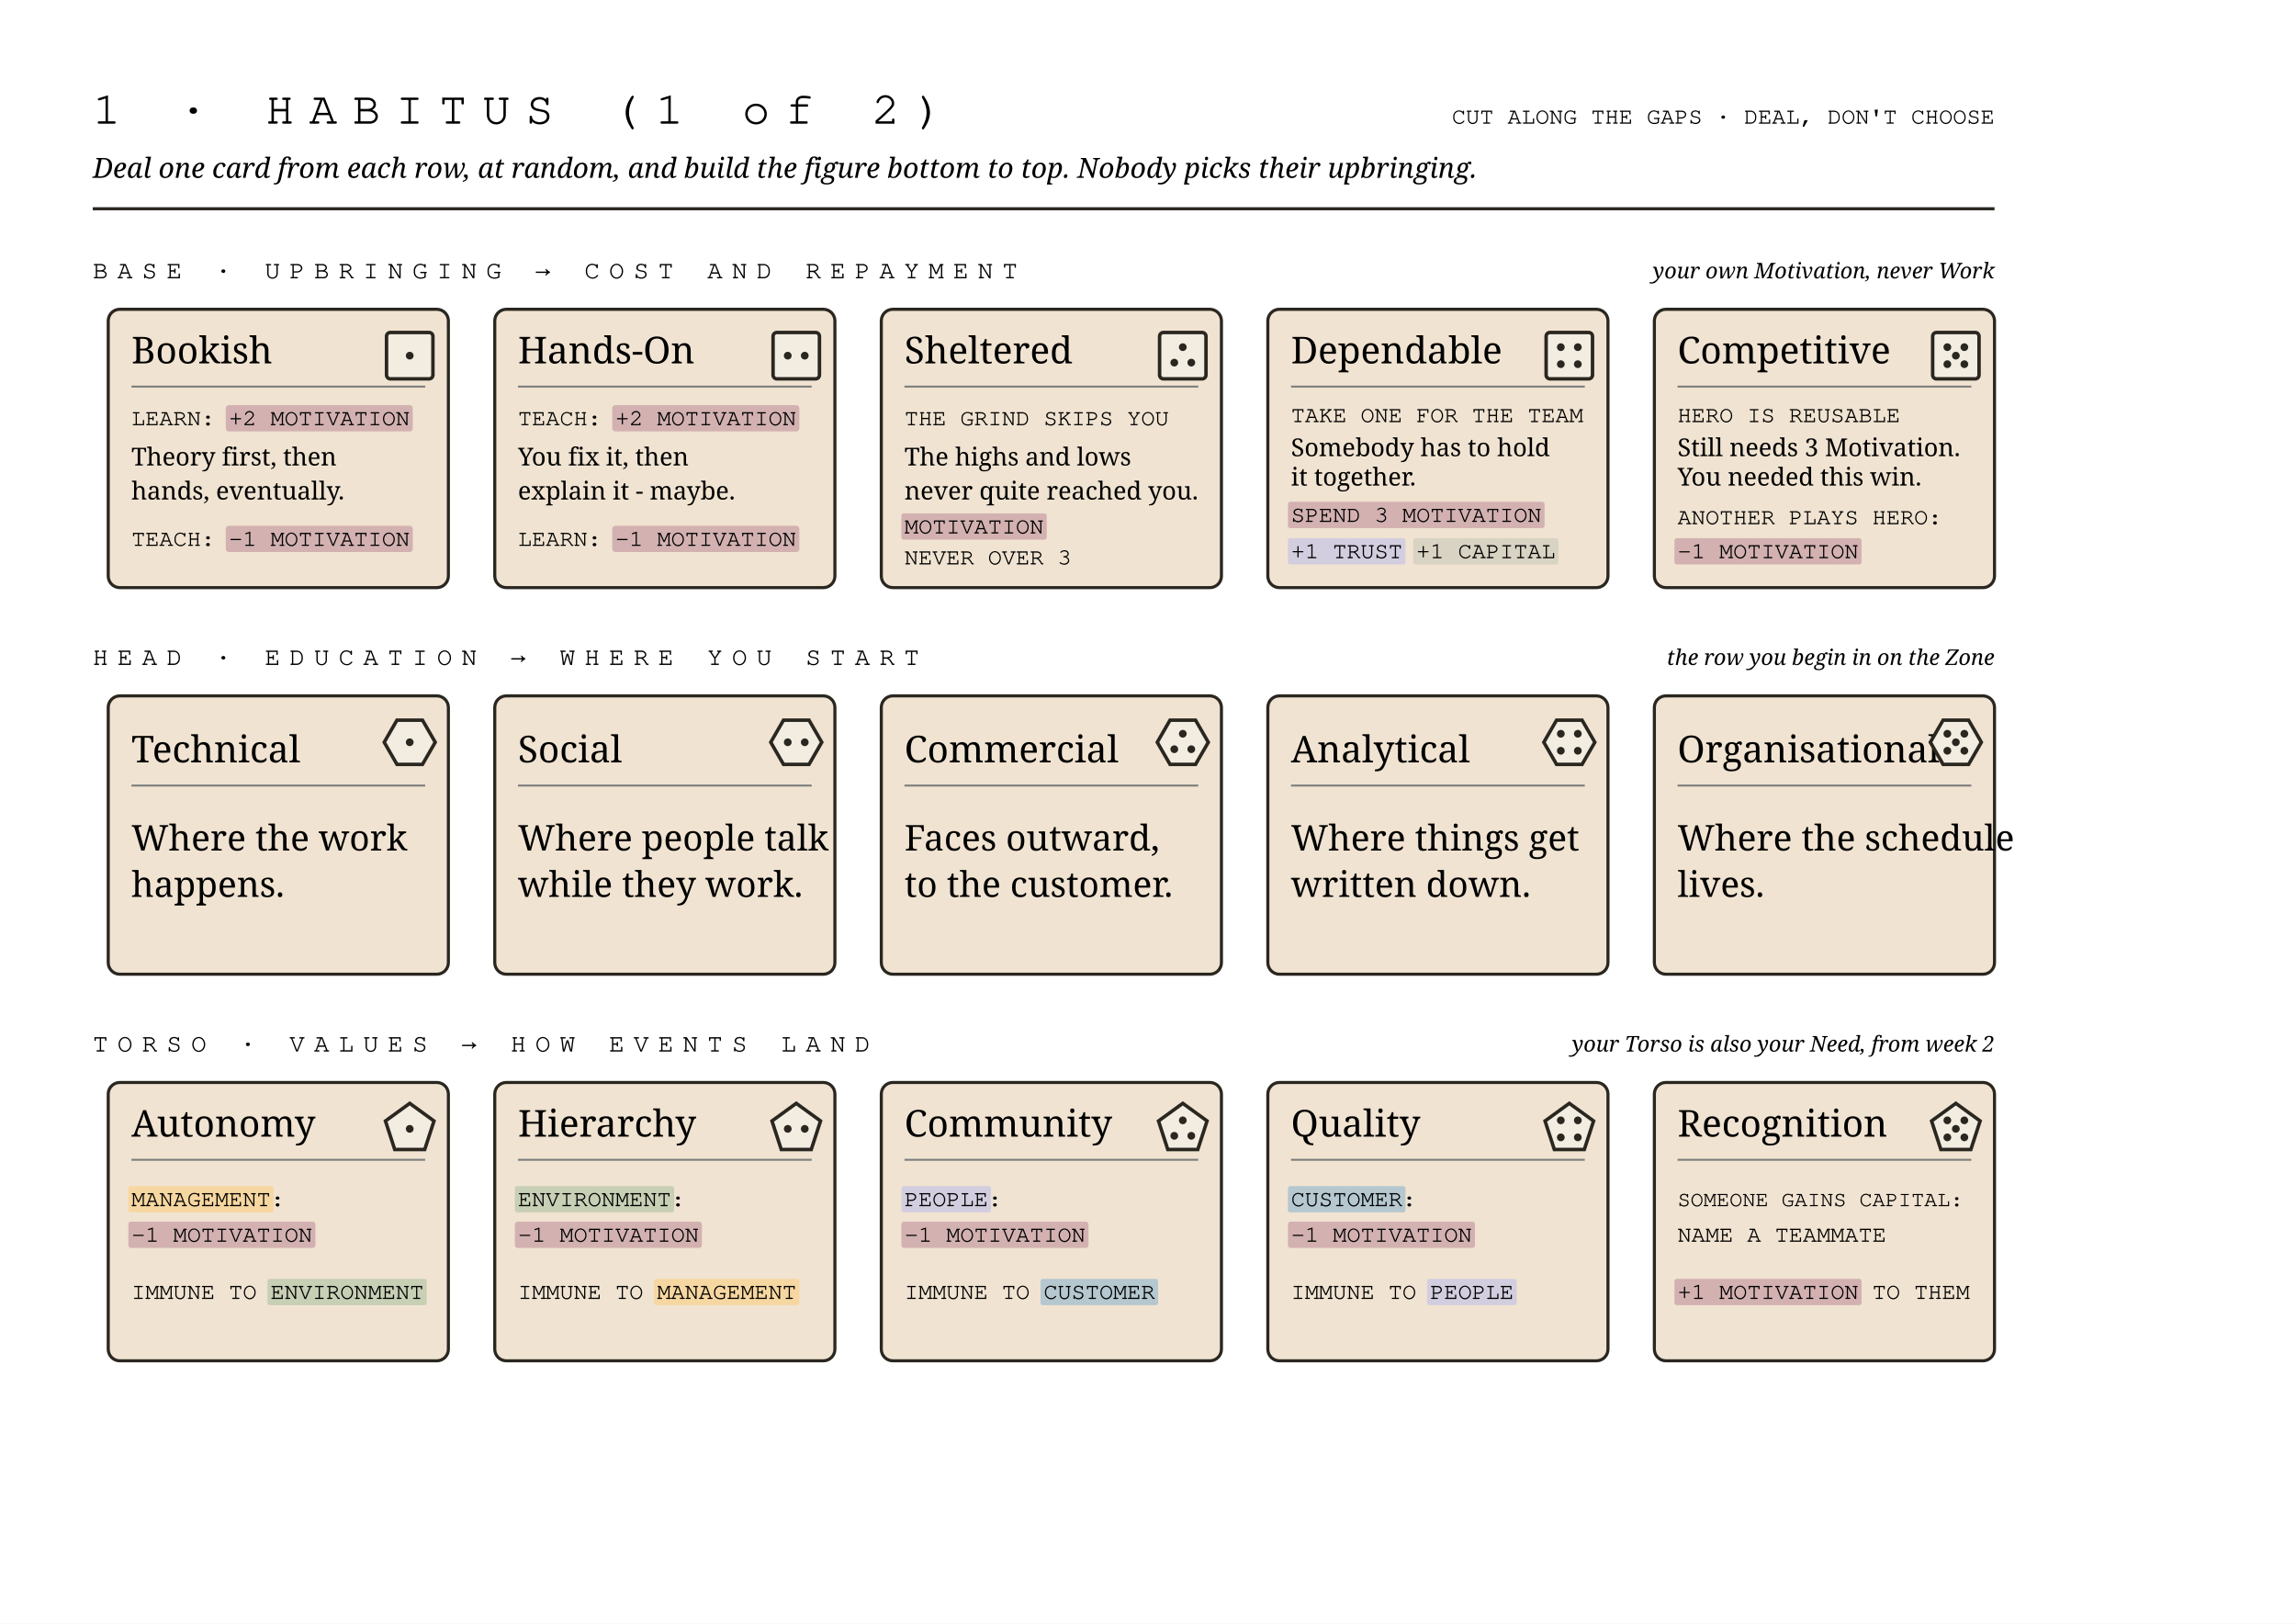
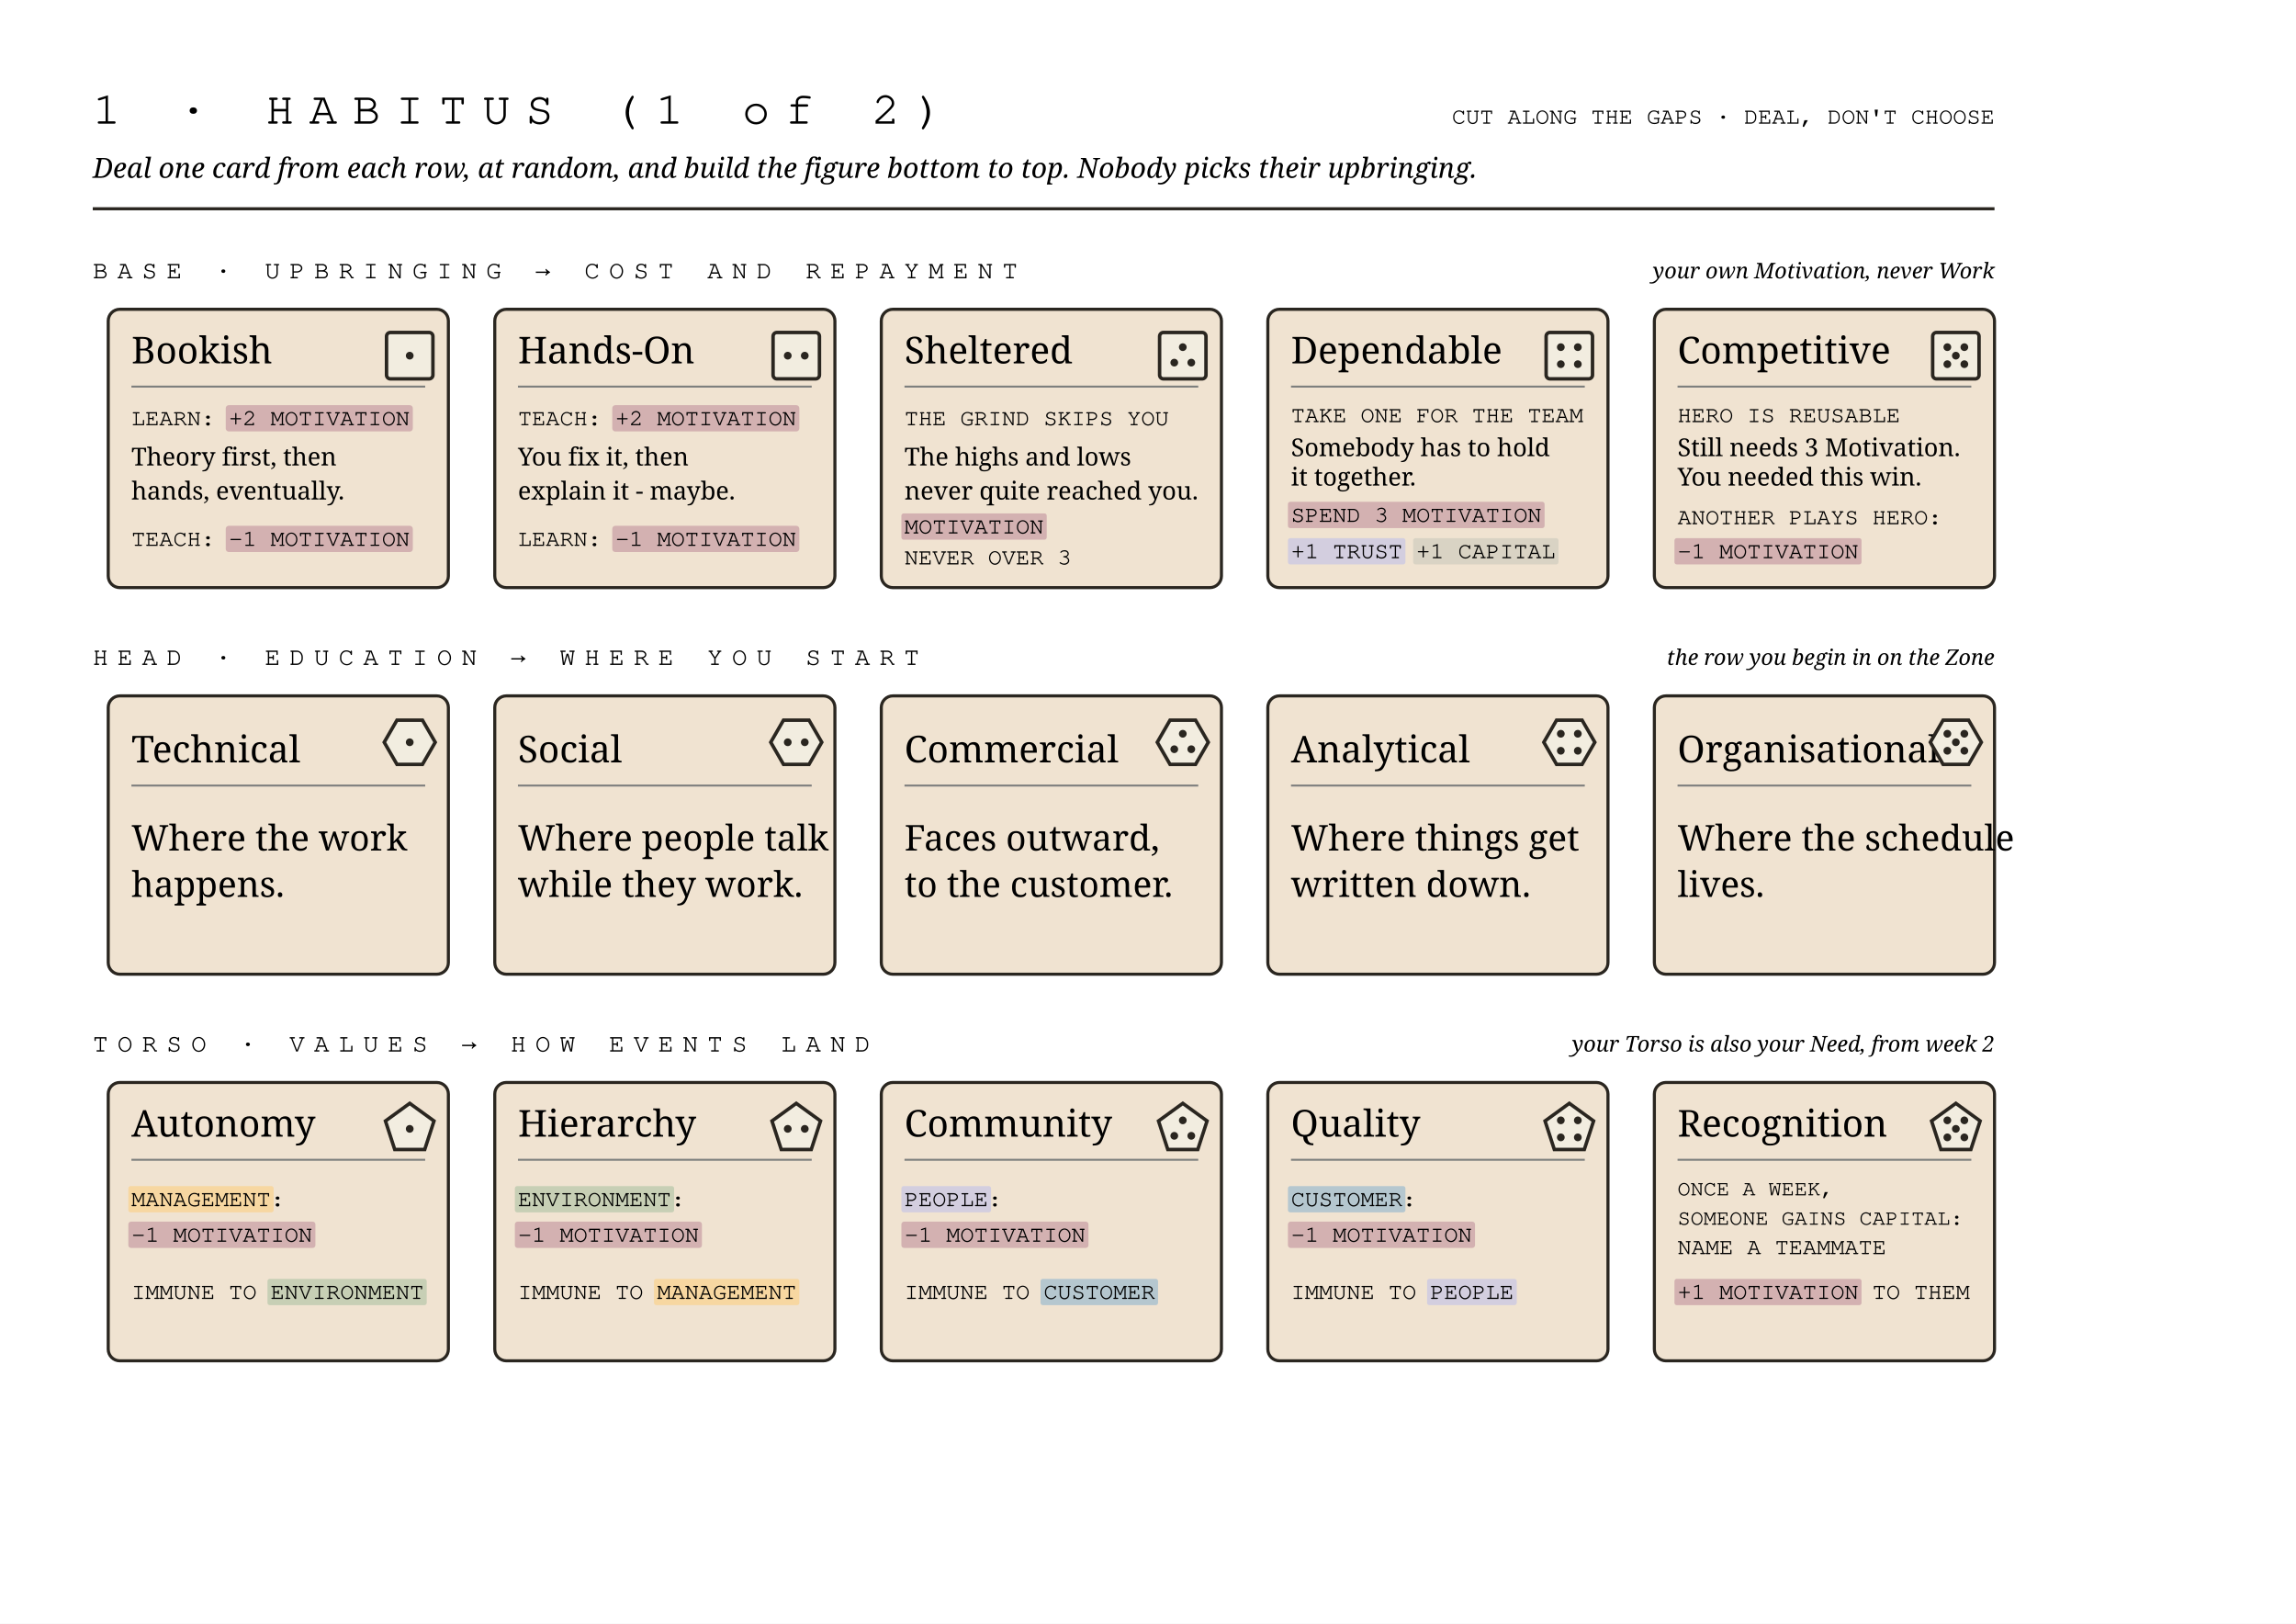
<svg xmlns="http://www.w3.org/2000/svg" width="297mm" height="210mm" viewBox="0 0 297 210">
  <style>
  .serif { font-family:"EB Garamond",Garamond,Georgia,serif; fill:#000000; }
  .mono  { font-family:"IBM Plex Mono","Courier Prime",Courier,monospace; fill:#000000; }
  .cut   { fill:#F0E3D1; stroke:#2A2620; stroke-width:.4; }
  .hair  { stroke:#4A5259; stroke-width:.25; fill:none; opacity:.7; }
  .nm    { font-size:4.2px; }
  .ef    { font-size:2.5px; }
  .rl    { font-size: 3.3px; letter-spacing:1.2px; }
  .ic    { fill:#F2EDE0; stroke:#2A2620; stroke-width:.45; }
  .pip   { fill:#2A2620; stroke:none; }
</style>
  <defs>
    <g id="sh-base">
      <rect x="-3" y="-3" width="6" height="6" rx=".5" class="ic" />
    </g>
    <g id="sh-head">
      <polygon points="3.3,0 1.65,2.86 -1.65,2.86 -3.3,0 -1.65,-2.86 1.65,-2.86" class="ic" />
    </g>
    <g id="sh-torso">
      <polygon points="0,-3.3 3.14,-1.02 1.94,2.67 -1.94,2.67 -3.14,-1.02" class="ic" />
    </g>
    <g id="p1">
      <circle cx="0" cy="0" r=".5" class="pip" />
    </g>
    <g id="p2">
      <circle cx="-1.1" cy="0" r=".5" class="pip" />
      <circle cx="1.1" cy="0" r=".5" class="pip" />
    </g>
    <g id="p3">
      <circle cx="0" cy="-1.1" r=".5" class="pip" />
      <circle cx="-1.1" cy="0.9" r=".5" class="pip" />
      <circle cx="1.1" cy="0.9" r=".5" class="pip" />
    </g>
    <g id="p4">
      <circle cx="-1.1" cy="-1.1" r=".5" class="pip" />
      <circle cx="1.1" cy="-1.1" r=".5" class="pip" />
      <circle cx="-1.1" cy="1.1" r=".5" class="pip" />
      <circle cx="1.1" cy="1.1" r=".5" class="pip" />
    </g>
    <g id="p5">
      <circle cx="-1.1" cy="-1.1" r=".5" class="pip" />
      <circle cx="1.1" cy="-1.1" r=".5" class="pip" />
      <circle cx="0" cy="0" r=".5" class="pip" />
      <circle cx="-1.1" cy="1.1" r=".5" class="pip" />
      <circle cx="1.1" cy="1.1" r=".5" class="pip" />
    </g>
  </defs>
  <rect width="297" height="210" fill="#FFFFFF" />
  <text x="12" y="16" class="mono" font-size="6" letter-spacing="2">1 · HABITUS (1 of 2)</text>
  <text x="12" y="23" class="serif" font-size="3.6" font-style="italic">Deal one card from each row, at random, and build the figure bottom to top. Nobody picks their upbringing.</text>
  <text x="258" y="16" class="mono" font-size="3" text-anchor="end">CUT ALONG THE GAPS · DEAL, DON'T CHOOSE</text>
  <line x1="12" y1="27" x2="258" y2="27" stroke="#2A2620" stroke-width=".4" />
  <text x="12" y="36" class="mono rl">BASE · UPBRINGING → COST AND REPAYMENT</text>
  <text x="258" y="36" class="serif" font-size="2.8" text-anchor="end" font-style="italic">your own Motivation, never Work</text>
  <g>
    <rect x="14" y="40" width="44" height="36" rx="1.5" class="cut" />
    <text x="17" y="47" class="serif" font-size="4.8">Bookish</text>
    <line x1="17" y1="50" x2="55" y2="50" class="hair" />
    <rect x="29.2" y="52.4" width="24.2" height="3.4" rx=".4" fill="#D3B1B1" />
    <text x="17" y="55" class="mono" font-size="3">LEARN: +2 MOTIVATION</text>
    <text x="17" y="60.2" class="serif" font-size="3.2">Theory first, then</text>
    <text x="17" y="64.6" class="serif" font-size="3.2">hands, eventually.</text>
    <rect x="29.2" y="68" width="24.2" height="3.4" rx=".4" fill="#D3B1B1" />
    <text x="17" y="70.6" class="mono" font-size="3">TEACH: -1 MOTIVATION</text>
    <g transform="translate(13.5,0)">
      <rect x="50.5" y="40" width="44" height="36" rx="1.5" class="cut" />
      <text x="53.5" y="47" class="serif" font-size="4.8">Hands-On</text>
      <line x1="53.5" y1="50" x2="91.5" y2="50" class="hair" />
      <rect x="65.7" y="52.4" width="24.2" height="3.4" rx=".4" fill="#D3B1B1" />
      <text x="53.5" y="55" class="mono" font-size="3">TEACH: +2 MOTIVATION</text>
      <text x="53.5" y="60.2" class="serif" font-size="3.2">You fix it, then</text>
      <text x="53.5" y="64.6" class="serif" font-size="3.2">explain it - maybe.</text>
      <rect x="65.7" y="68" width="24.2" height="3.4" rx=".4" fill="#D3B1B1" />
      <text x="53.5" y="70.6" class="mono" font-size="3">LEARN: -1 MOTIVATION</text>
    </g>
    <g transform="translate(27,0)">
      <rect x="87" y="40" width="44" height="36" rx="1.5" class="cut" />
      <text x="90" y="47" class="serif" font-size="4.8">Sheltered</text>
      <line x1="90" y1="50" x2="128" y2="50" class="hair" />
      <text x="90" y="55" class="mono" font-size="3">THE GRIND SKIPS YOU</text>
      <text x="90" y="60.2" class="serif" font-size="3.2">The highs and lows</text>
      <text x="90" y="64.6" class="serif" font-size="3.2">never quite reached you.</text>
      <rect x="89.6" y="66.4" width="18.8" height="3.4" rx=".3" fill="#D3B1B1" />
      <text x="90" y="69" class="mono" font-size="3">MOTIVATION</text>
      <text x="90" y="73" class="mono" font-size="3">NEVER OVER 3</text>
    </g>
    <g transform="translate(40.5,0)">
      <rect x="123.5" y="40" width="44" height="36" rx="1.5" class="cut" />
      <text x="126.5" y="47" class="serif" font-size="4.8">Dependable</text>
      <line x1="126.5" y1="50" x2="164.5" y2="50" class="hair" />
      <text x="126.5" y="54.6" class="mono" font-size="3">TAKE ONE FOR THE TEAM</text>
      <text x="126.5" y="59" class="serif" font-size="3.2">Somebody has to hold</text>
      <text x="126.5" y="62.8" class="serif" font-size="3.2">it together.</text>
      <rect x="126.1" y="64.9" width="33.2" height="3.4" rx=".3" fill="#D3B1B1" />
      <text x="126.5" y="67.5" class="mono" font-size="3">SPEND 3 MOTIVATION</text>
      <rect x="126.1" y="69.6" width="15.2" height="3.4" rx=".3" fill="#D3CEDF" />
      <rect x="142.3" y="69.6" width="18.8" height="3.4" rx=".3" fill="#D9D3C4" />
      <text x="126.5" y="72.2" class="mono" font-size="3">+1 TRUST +1 CAPITAL</text>
    </g>
    <g transform="translate(54,0)">
      <rect x="160" y="40" width="44" height="36" rx="1.5" class="cut" />
      <text x="163" y="47" class="serif" font-size="4.8">Competitive</text>
      <line x1="163" y1="50" x2="201" y2="50" class="hair" />
      <text x="163" y="54.6" class="mono" font-size="3">HERO IS REUSABLE</text>
      <text x="163" y="59" class="serif" font-size="3.2">Still needs 3 Motivation.</text>
      <text x="163" y="62.8" class="serif" font-size="3.2">You needed this win.</text>
      <text x="163" y="67.8" class="mono" font-size="3">ANOTHER PLAYS HERO:</text>
      <rect x="162.6" y="69.6" width="24.2" height="3.4" rx=".3" fill="#D3B1B1" />
      <text x="163" y="72.2" class="mono" font-size="3">-1 MOTIVATION</text>
    </g>
  </g>
  <text x="12" y="86" class="mono rl">HEAD · EDUCATION → WHERE YOU START</text>
  <text x="258" y="86" class="serif" font-size="2.8" text-anchor="end" font-style="italic">the row you begin in on the Zone</text>
  <g>
    <rect x="14" y="90" width="44" height="36" rx="1.5" class="cut" />
    <text x="17" y="98.6" class="serif" font-size="4.8">Technical</text>
    <line x1="17" y1="101.6" x2="55" y2="101.6" class="hair" />
    <text x="17" y="110" class="serif" font-size="4.6">Where the work</text>
    <text x="17" y="116" class="serif" font-size="4.6">happens.</text>
    <g transform="translate(13.5,0)">
      <rect x="50.5" y="90" width="44" height="36" rx="1.5" class="cut" />
      <text x="53.5" y="98.6" class="serif" font-size="4.8">Social</text>
      <line x1="53.5" y1="101.6" x2="91.5" y2="101.6" class="hair" />
      <text x="53.5" y="110" class="serif" font-size="4.6">Where people talk</text>
      <text x="53.5" y="116" class="serif" font-size="4.6">while they work.</text>
    </g>
    <g transform="translate(27,0)">
      <rect x="87" y="90" width="44" height="36" rx="1.5" class="cut" />
      <text x="90" y="98.6" class="serif" font-size="4.8">Commercial</text>
      <line x1="90" y1="101.6" x2="128" y2="101.6" class="hair" />
      <text x="90" y="110" class="serif" font-size="4.6">Faces outward,</text>
      <text x="90" y="116" class="serif" font-size="4.6">to the customer.</text>
    </g>
    <g transform="translate(40.5,0)">
      <rect x="123.5" y="90" width="44" height="36" rx="1.5" class="cut" />
      <text x="126.5" y="98.6" class="serif" font-size="4.8">Analytical</text>
      <line x1="126.5" y1="101.6" x2="164.5" y2="101.6" class="hair" />
      <text x="126.5" y="110" class="serif" font-size="4.6">Where things get</text>
      <text x="126.5" y="116" class="serif" font-size="4.6">written down.</text>
    </g>
    <g transform="translate(54,0)">
      <rect x="160" y="90" width="44" height="36" rx="1.5" class="cut" />
      <text x="163" y="98.6" class="serif" font-size="4.8">Organisational</text>
      <line x1="163" y1="101.6" x2="201" y2="101.6" class="hair" />
      <text x="163" y="110" class="serif" font-size="4.6">Where the schedule</text>
      <text x="163" y="116" class="serif" font-size="4.6">lives.</text>
    </g>
  </g>
  <text x="12" y="136" class="mono rl">TORSO · VALUES → HOW EVENTS LAND</text>
  <text x="258" y="136" class="serif" font-size="2.8" text-anchor="end" font-style="italic">your Torso is also your Need, from week 2</text>
  <g>
    <rect x="14" y="140" width="44" height="36" rx="1.5" class="cut" />
    <text x="17" y="147" class="serif" font-size="4.8">Autonomy</text>
    <line x1="17" y1="150" x2="55" y2="150" class="hair" />
    <rect x="16.6" y="153.4" width="18.8" height="3.4" rx=".3" fill="#F7D7A1" />
    <text x="17" y="156" class="mono" font-size="3">MANAGEMENT:</text>
    <rect x="16.6" y="158" width="24.2" height="3.4" rx=".35" fill="#D3B1B1" />
    <text x="17" y="160.6" class="mono" font-size="3">-1 MOTIVATION</text>
    <rect x="34.6" y="165.4" width="20.6" height="3.4" rx=".3" fill="#C7CFB5" />
    <text x="17" y="168" class="mono" font-size="3">IMMUNE TO ENVIRONMENT</text>
    <g transform="translate(13.5,0)">
      <rect x="50.5" y="140" width="44" height="36" rx="1.5" class="cut" />
      <text x="53.5" y="147" class="serif" font-size="4.8">Hierarchy</text>
      <line x1="53.5" y1="150" x2="91.5" y2="150" class="hair" />
      <rect x="53.1" y="153.4" width="20.6" height="3.4" rx=".3" fill="#C7CFB5" />
      <text x="53.5" y="156" class="mono" font-size="3">ENVIRONMENT:</text>
      <rect x="53.1" y="158" width="24.2" height="3.4" rx=".35" fill="#D3B1B1" />
      <text x="53.5" y="160.6" class="mono" font-size="3">-1 MOTIVATION</text>
      <rect x="71.1" y="165.4" width="18.8" height="3.4" rx=".3" fill="#F7D7A1" />
      <text x="53.5" y="168" class="mono" font-size="3">IMMUNE TO MANAGEMENT</text>
    </g>
    <g transform="translate(27,0)">
      <rect x="87" y="140" width="44" height="36" rx="1.5" class="cut" />
      <text x="90" y="147" class="serif" font-size="4.8">Community</text>
      <line x1="90" y1="150" x2="128" y2="150" class="hair" />
      <rect x="89.6" y="153.4" width="11.6" height="3.4" rx=".3" fill="#D3CEDF" />
      <text x="90" y="156" class="mono" font-size="3">PEOPLE:</text>
      <rect x="89.6" y="158" width="24.2" height="3.4" rx=".35" fill="#D3B1B1" />
      <text x="90" y="160.6" class="mono" font-size="3">-1 MOTIVATION</text>
      <rect x="107.6" y="165.4" width="15.2" height="3.4" rx=".3" fill="#B5C7CF" />
      <text x="90" y="168" class="mono" font-size="3">IMMUNE TO CUSTOMER</text>
    </g>
    <g transform="translate(40.5,0)">
      <rect x="123.5" y="140" width="44" height="36" rx="1.5" class="cut" />
      <text x="126.5" y="147" class="serif" font-size="4.8">Quality</text>
      <line x1="126.5" y1="150" x2="164.5" y2="150" class="hair" />
      <rect x="126.1" y="153.4" width="15.2" height="3.4" rx=".3" fill="#B5C7CF" />
      <text x="126.5" y="156" class="mono" font-size="3">CUSTOMER:</text>
      <rect x="126.1" y="158" width="24.2" height="3.4" rx=".35" fill="#D3B1B1" />
      <text x="126.5" y="160.6" class="mono" font-size="3">-1 MOTIVATION</text>
      <rect x="144.1" y="165.4" width="11.6" height="3.4" rx=".3" fill="#D3CEDF" />
      <text x="126.5" y="168" class="mono" font-size="3">IMMUNE TO PEOPLE</text>
    </g>
    <g transform="translate(54,0)">
      <rect x="160" y="140" width="44" height="36" rx="1.5" class="cut" />
      <text x="163" y="147" class="serif" font-size="4.8">Recognition</text>
      <line x1="163" y1="150" x2="201" y2="150" class="hair" />
-       <text x="163" y="156" class="mono" font-size="2.8">SOMEONE GAINS CAPITAL:</text>
-       <text x="163" y="160.6" class="mono" font-size="3">NAME A TEAMMATE</text>
+       <text x="163" y="154.6" class="mono" font-size="2.8">ONCE A WEEK,</text>
+       <text x="163" y="158.4" class="mono" font-size="2.8">SOMEONE GAINS CAPITAL:</text>
+       <text x="163" y="162.2" class="mono" font-size="3">NAME A TEAMMATE</text>
      <rect x="162.6" y="165.4" width="24.2" height="3.4" rx=".3" fill="#D3B1B1" />
      <text x="163" y="168" class="mono" font-size="3">+1 MOTIVATION TO THEM</text>
    </g>
  </g>
  <g id="icons">
    <g transform="translate(53,46)">
      <use href="#sh-base" />
      <use href="#p1" />
    </g>
    <g transform="translate(103,46)">
      <use href="#sh-base" />
      <use href="#p2" />
    </g>
    <g transform="translate(153,46)">
      <use href="#sh-base" />
      <use href="#p3" />
    </g>
    <g transform="translate(203,46)">
      <use href="#sh-base" />
      <use href="#p4" />
    </g>
    <g transform="translate(253,46)">
      <use href="#sh-base" />
      <use href="#p5" />
    </g>
    <g transform="translate(53,96)">
      <use href="#sh-head" />
      <use href="#p1" />
    </g>
    <g transform="translate(103,96)">
      <use href="#sh-head" />
      <use href="#p2" />
    </g>
    <g transform="translate(153,96)">
      <use href="#sh-head" />
      <use href="#p3" />
    </g>
    <g transform="translate(203,96)">
      <use href="#sh-head" />
      <use href="#p4" />
    </g>
    <g transform="translate(253,96)">
      <use href="#sh-head" />
      <use href="#p5" />
    </g>
    <g transform="translate(53,146)">
      <use href="#sh-torso" />
      <use href="#p1" />
    </g>
    <g transform="translate(103,146)">
      <use href="#sh-torso" />
      <use href="#p2" />
    </g>
    <g transform="translate(153,146)">
      <use href="#sh-torso" />
      <use href="#p3" />
    </g>
    <g transform="translate(203,146)">
      <use href="#sh-torso" />
      <use href="#p4" />
    </g>
    <g transform="translate(253,146)">
      <use href="#sh-torso" />
      <use href="#p5" />
    </g>
  </g>
</svg>
